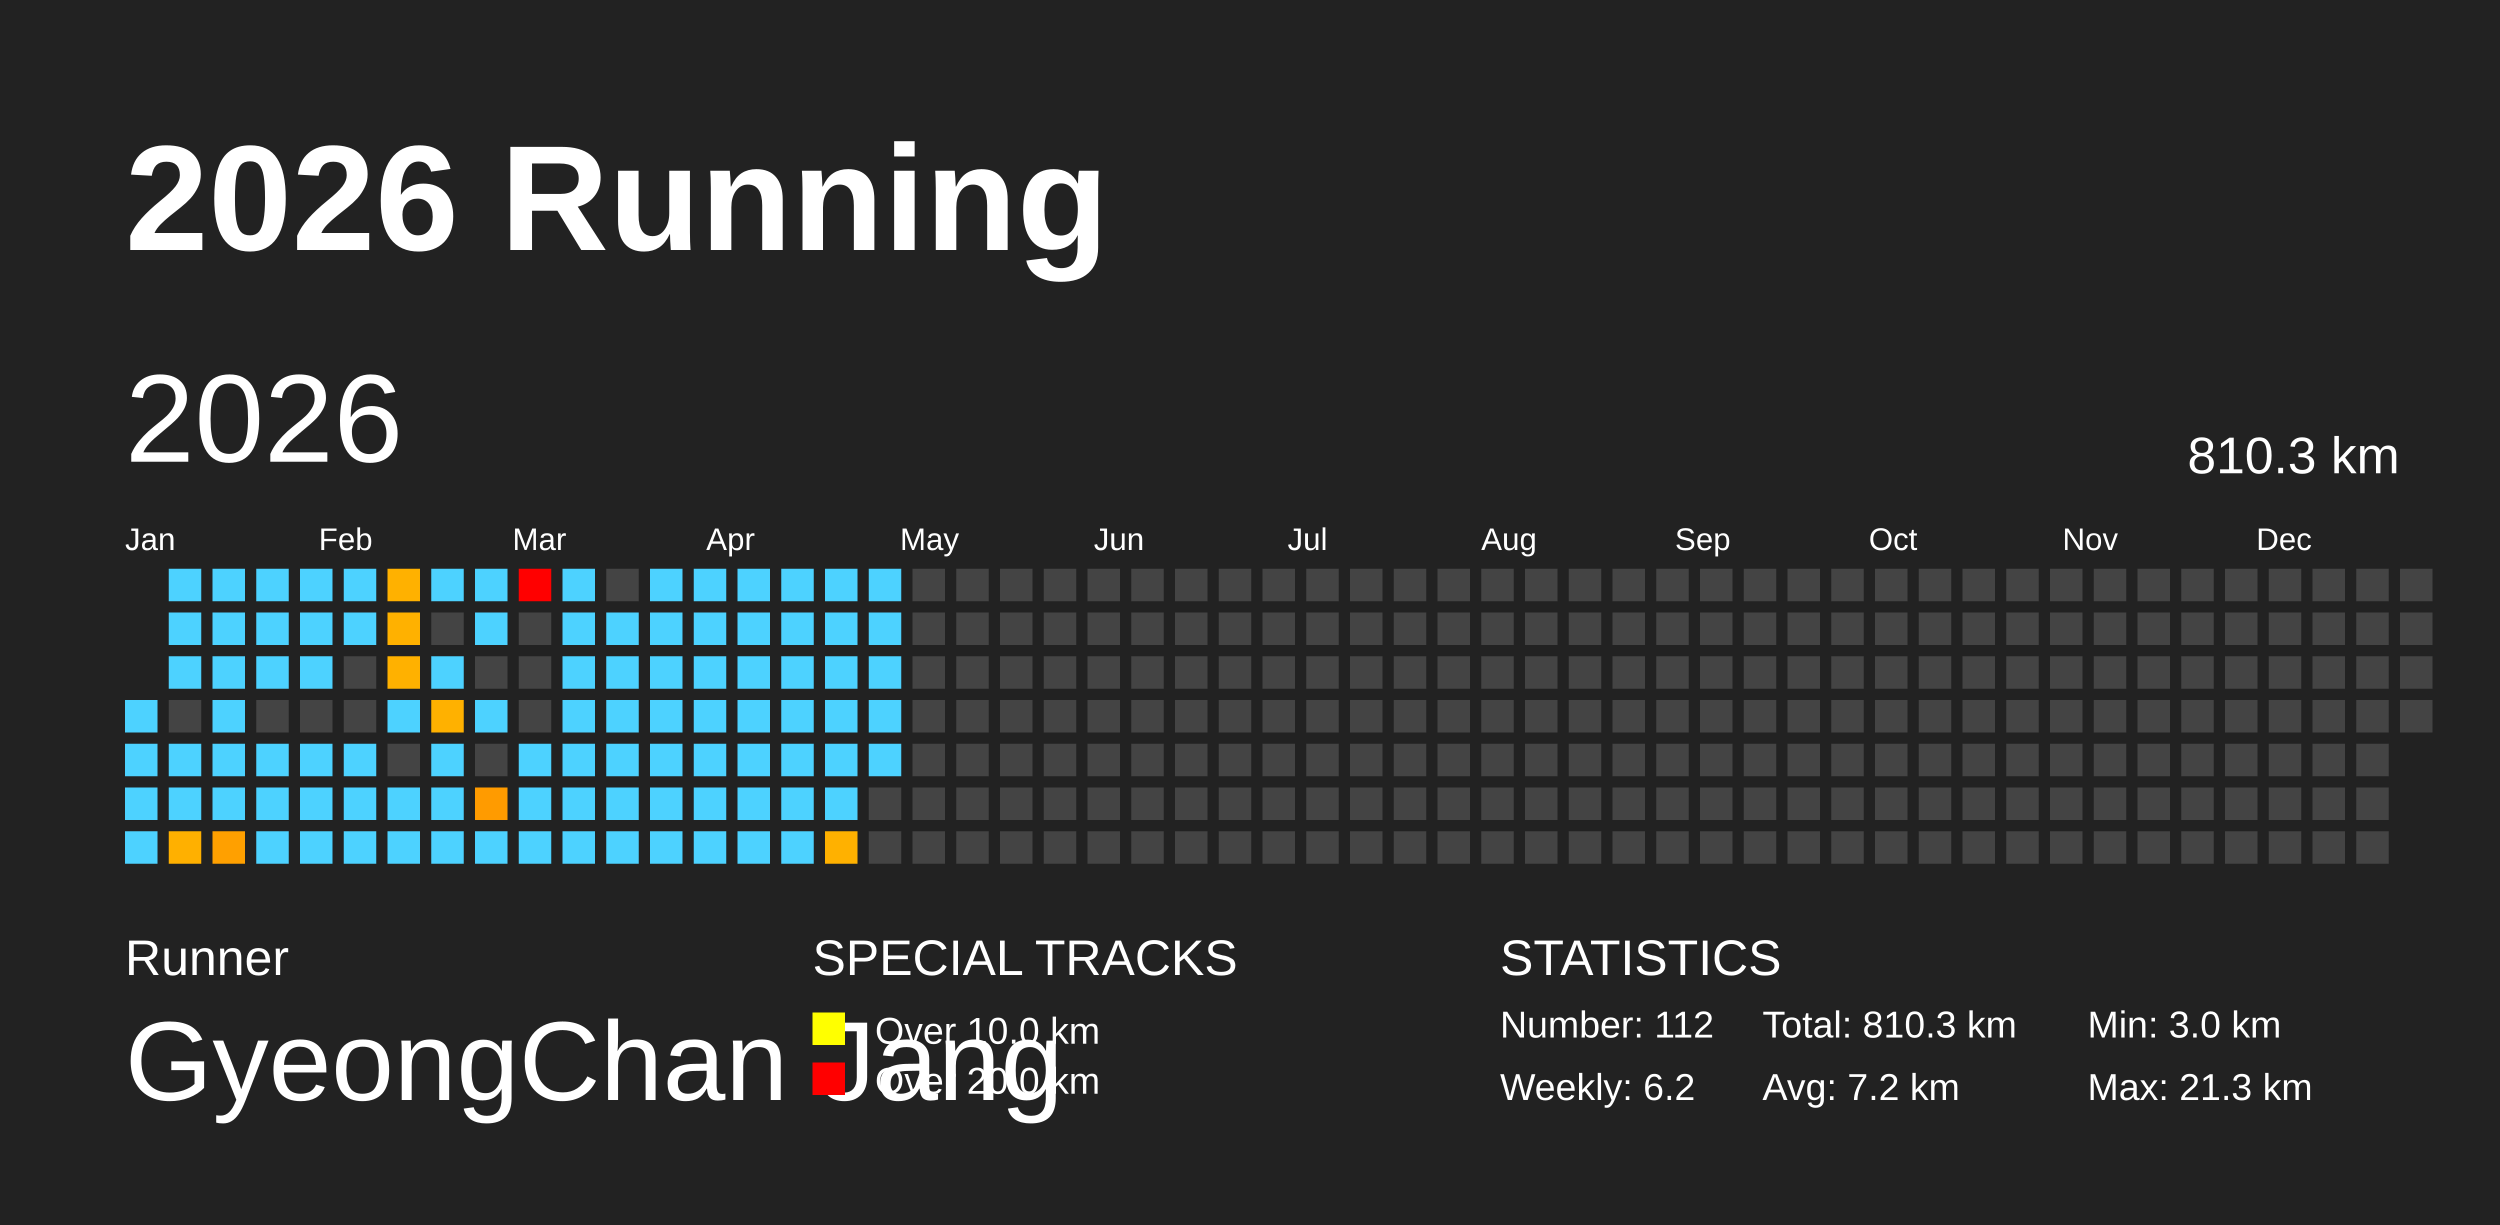
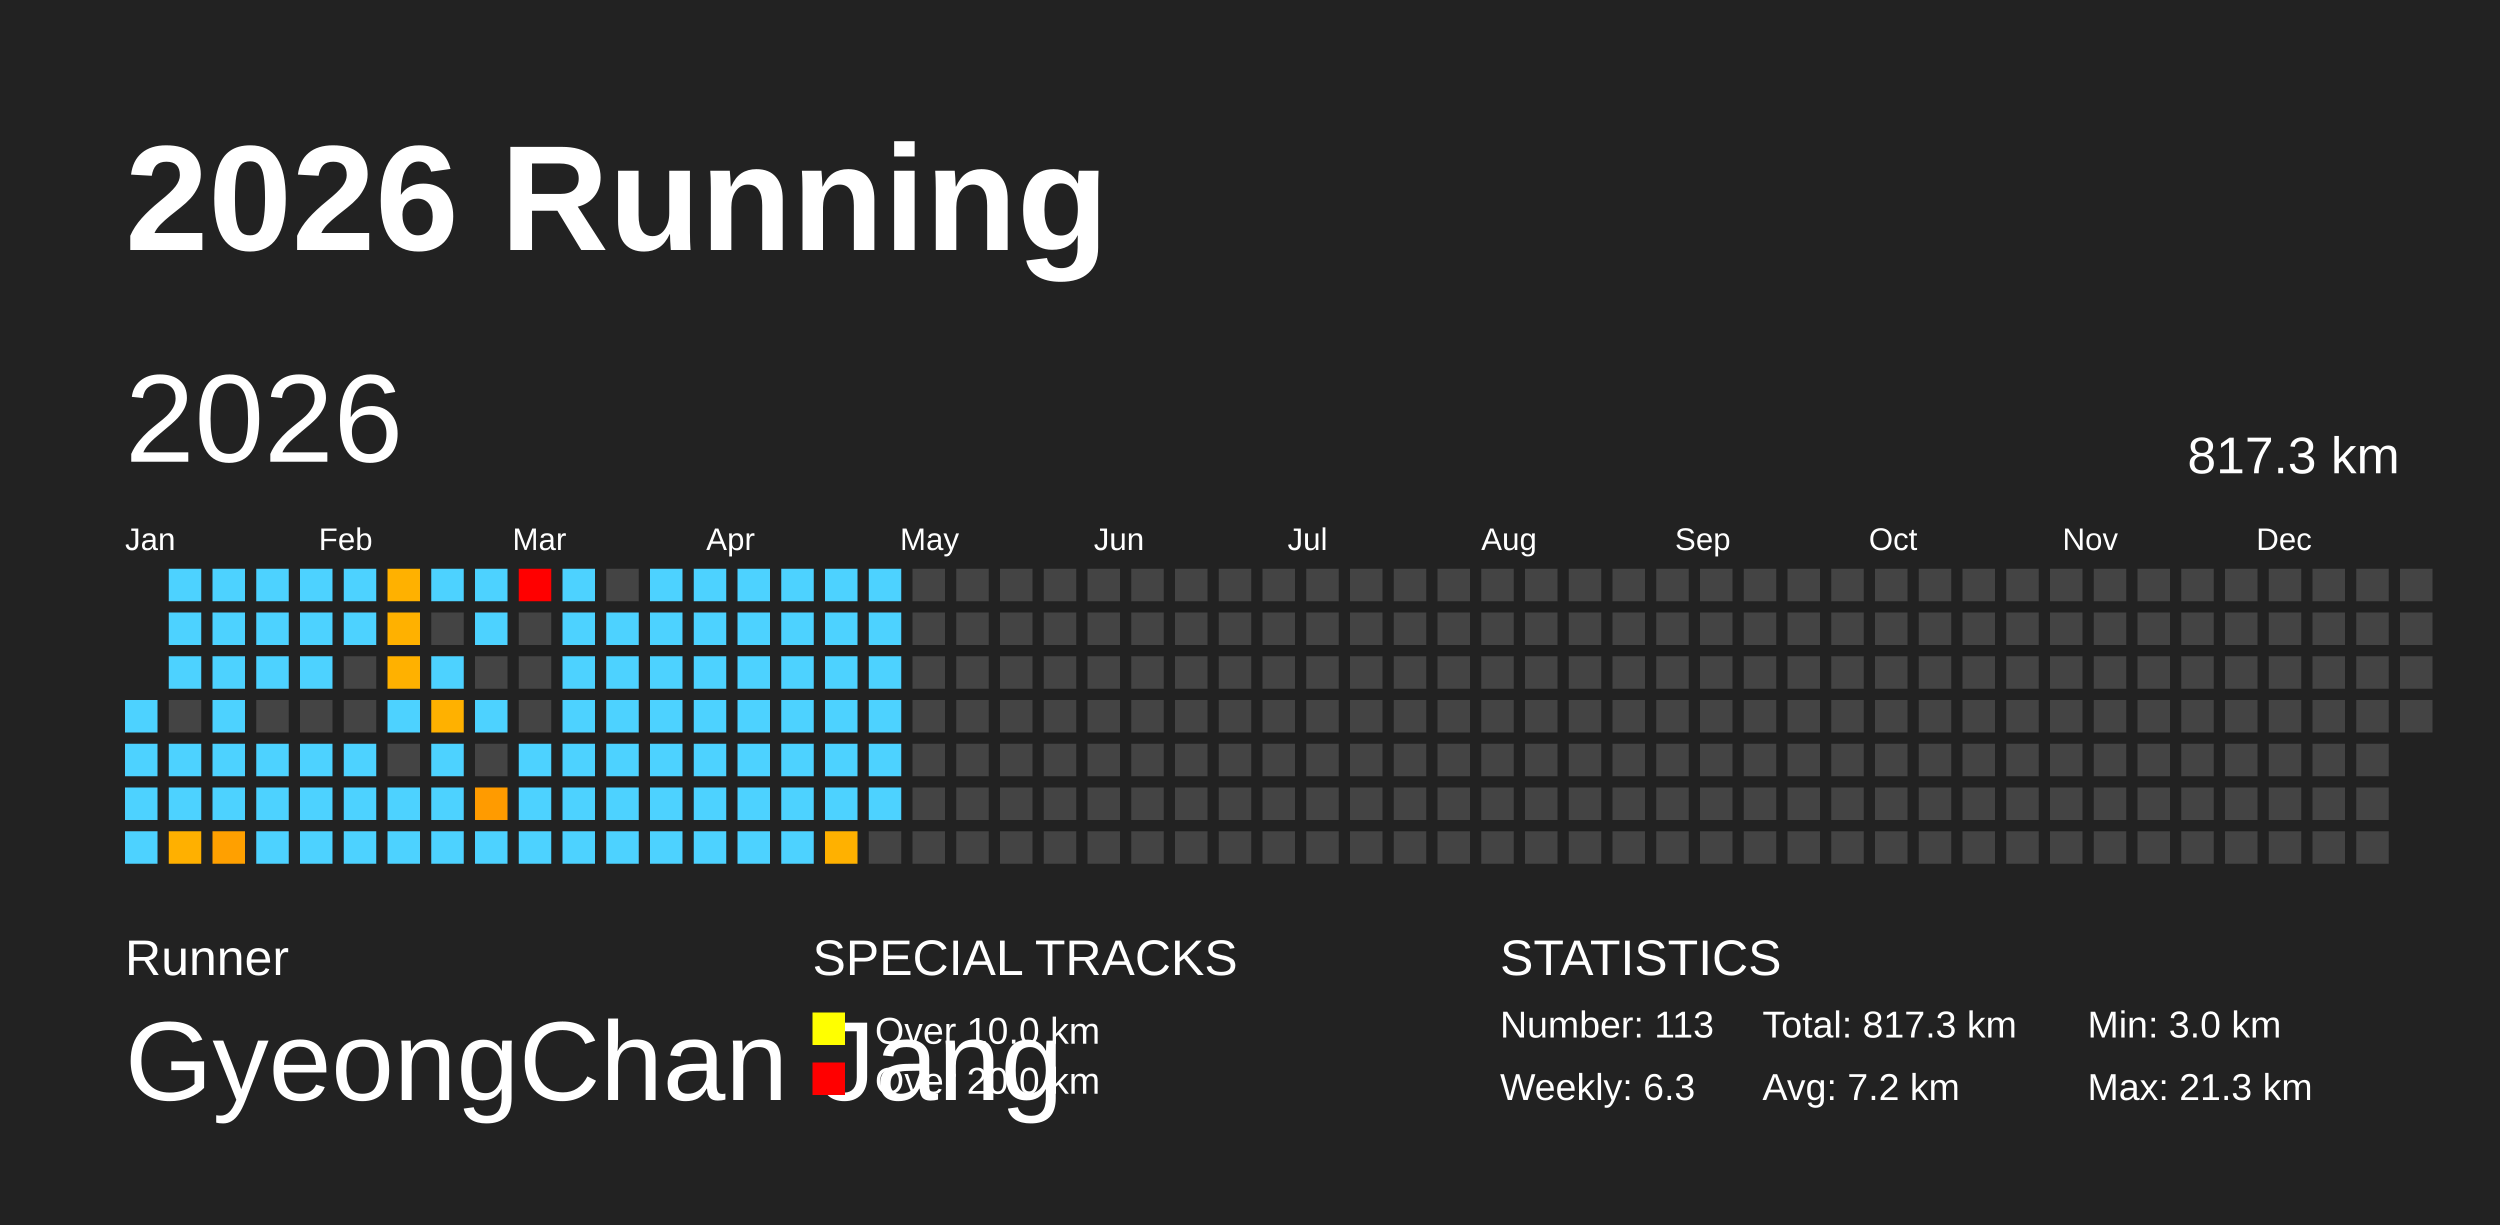
<svg xmlns="http://www.w3.org/2000/svg" baseProfile="full" height="98mm" version="1.1" viewBox="0,0,200,98" width="200mm">
  <defs />
  <rect fill="#222222" height="98" width="200" x="0" y="0" />
  <text fill="#FFFFFF" style="font-size:12px; font-family:Arial; font-weight:bold;" x="10" y="20">2026 Running</text>
  <text fill="#FFFFFF" style="font-size:4px; font-family:Arial" x="10" y="78">Runner</text>
  <text fill="#FFFFFF" style="font-size:9px; font-family:Arial" x="10" y="88">GyeongChan Jang</text>
  <text fill="#FFFFFF" style="font-size:4px; font-family:Arial" x="65" y="78">SPECIAL TRACKS</text>
  <rect fill="yellow" height="2.6" width="2.6" x="65" y="81" />
  <text fill="#FFFFFF" style="font-size:3px; font-family:Arial" x="70" y="83.5">Over 10.0 km</text>
  <rect fill="red" height="2.6" width="2.6" x="65" y="85" />
  <text fill="#FFFFFF" style="font-size:3px; font-family:Arial" x="70" y="87.5">Over 20.0 km</text>
  <text fill="#FFFFFF" style="font-size:4px; font-family:Arial" x="120" y="78">STATISTICS</text>
-   <text fill="#FFFFFF" style="font-size:3px; font-family:Arial" x="120" y="83">Number: 112</text>
-   <text fill="#FFFFFF" style="font-size:3px; font-family:Arial" x="120" y="88">Weekly: 6.2</text>
-   <text fill="#FFFFFF" style="font-size:3px; font-family:Arial" x="141" y="83">Total: 810.3 km</text>
+   <text fill="#FFFFFF" style="font-size:3px; font-family:Arial" x="120" y="83">Number: 113</text>
+   <text fill="#FFFFFF" style="font-size:3px; font-family:Arial" x="120" y="88">Weekly: 6.3</text>
+   <text fill="#FFFFFF" style="font-size:3px; font-family:Arial" x="141" y="83">Total: 817.3 km</text>
  <text fill="#FFFFFF" style="font-size:3px; font-family:Arial" x="141" y="88">Avg: 7.2 km</text>
  <text fill="#FFFFFF" style="font-size:3px; font-family:Arial" x="167" y="83">Min: 3.0 km</text>
  <text fill="#FFFFFF" style="font-size:3px; font-family:Arial" x="167" y="88">Max: 21.3 km</text>
  <text dominant-baseline="hanging" fill="#FFFFFF" style="font-size:10.0px; font-family:Arial;" x="10" y="30">2026</text>
-   <text dominant-baseline="hanging" fill="#FFFFFF" style="font-size:4.125px; font-family:Arial;" x="175" y="35">810.3 km</text>
+   <text dominant-baseline="hanging" fill="#FFFFFF" style="font-size:4.125px; font-family:Arial;" x="175" y="35">817.3 km</text>
  <text fill="#FFFFFF" style="font-size:2.5px; font-family:Arial" x="10.0" y="44">Jan</text>
  <text fill="#FFFFFF" style="font-size:2.5px; font-family:Arial" x="25.5" y="44">Feb</text>
  <text fill="#FFFFFF" style="font-size:2.5px; font-family:Arial" x="41.0" y="44">Mar</text>
  <text fill="#FFFFFF" style="font-size:2.5px; font-family:Arial" x="56.5" y="44">Apr</text>
  <text fill="#FFFFFF" style="font-size:2.5px; font-family:Arial" x="72.0" y="44">May</text>
  <text fill="#FFFFFF" style="font-size:2.5px; font-family:Arial" x="87.5" y="44">Jun</text>
  <text fill="#FFFFFF" style="font-size:2.5px; font-family:Arial" x="103.0" y="44">Jul</text>
  <text fill="#FFFFFF" style="font-size:2.5px; font-family:Arial" x="118.5" y="44">Aug</text>
  <text fill="#FFFFFF" style="font-size:2.5px; font-family:Arial" x="134.0" y="44">Sep</text>
  <text fill="#FFFFFF" style="font-size:2.5px; font-family:Arial" x="149.5" y="44">Oct</text>
  <text fill="#FFFFFF" style="font-size:2.5px; font-family:Arial" x="165.0" y="44">Nov</text>
  <text fill="#FFFFFF" style="font-size:2.5px; font-family:Arial" x="180.5" y="44">Dec</text>
  <rect fill="#4dd2ff" height="2.6" width="2.6" x="10.0" y="56.0" />
  <rect fill="#4dd2ff" height="2.6" width="2.6" x="10.0" y="59.5" />
  <rect fill="#4dd2ff" height="2.6" width="2.6" x="10.0" y="63.0" />
  <rect fill="#4dd2ff" height="2.6" width="2.6" x="10.0" y="66.5" />
  <rect fill="#4dd2ff" height="2.6" width="2.6" x="13.5" y="45.5" />
  <rect fill="#4dd2ff" height="2.6" width="2.6" x="13.5" y="49.0" />
  <rect fill="#4dd2ff" height="2.6" width="2.6" x="13.5" y="52.5" />
  <rect fill="#444444" height="2.6" width="2.6" x="13.5" y="56.0" />
  <rect fill="#4dd2ff" height="2.6" width="2.6" x="13.5" y="59.5" />
  <rect fill="#4dd2ff" height="2.6" width="2.6" x="13.5" y="63.0" />
  <rect fill="#ffb000" height="2.6" width="2.6" x="13.5" y="66.5" />
  <rect fill="#4dd2ff" height="2.6" width="2.6" x="17.0" y="45.5" />
  <rect fill="#4dd2ff" height="2.6" width="2.6" x="17.0" y="49.0" />
  <rect fill="#4dd2ff" height="2.6" width="2.6" x="17.0" y="52.5" />
  <rect fill="#4dd2ff" height="2.6" width="2.6" x="17.0" y="56.0" />
  <rect fill="#4dd2ff" height="2.6" width="2.6" x="17.0" y="59.5" />
  <rect fill="#4dd2ff" height="2.6" width="2.6" x="17.0" y="63.0" />
  <rect fill="#ffa000" height="2.6" width="2.6" x="17.0" y="66.5" />
  <rect fill="#4dd2ff" height="2.6" width="2.6" x="20.5" y="45.5" />
  <rect fill="#4dd2ff" height="2.6" width="2.6" x="20.5" y="49.0" />
  <rect fill="#4dd2ff" height="2.6" width="2.6" x="20.5" y="52.5" />
  <rect fill="#444444" height="2.6" width="2.6" x="20.5" y="56.0" />
  <rect fill="#4dd2ff" height="2.6" width="2.6" x="20.5" y="59.5" />
  <rect fill="#4dd2ff" height="2.6" width="2.6" x="20.5" y="63.0" />
  <rect fill="#4dd2ff" height="2.6" width="2.6" x="20.5" y="66.5" />
  <rect fill="#4dd2ff" height="2.6" width="2.6" x="24.0" y="45.5" />
  <rect fill="#4dd2ff" height="2.6" width="2.6" x="24.0" y="49.0" />
  <rect fill="#4dd2ff" height="2.6" width="2.6" x="24.0" y="52.5" />
  <rect fill="#444444" height="2.6" width="2.6" x="24.0" y="56.0" />
  <rect fill="#4dd2ff" height="2.6" width="2.6" x="24.0" y="59.5" />
  <rect fill="#4dd2ff" height="2.6" width="2.6" x="24.0" y="63.0" />
  <rect fill="#4dd2ff" height="2.6" width="2.6" x="24.0" y="66.5" />
  <rect fill="#4dd2ff" height="2.6" width="2.6" x="27.5" y="45.5" />
  <rect fill="#4dd2ff" height="2.6" width="2.6" x="27.5" y="49.0" />
  <rect fill="#444444" height="2.6" width="2.6" x="27.5" y="52.5" />
  <rect fill="#444444" height="2.6" width="2.6" x="27.5" y="56.0" />
  <rect fill="#4dd2ff" height="2.6" width="2.6" x="27.5" y="59.5" />
  <rect fill="#4dd2ff" height="2.6" width="2.6" x="27.5" y="63.0" />
  <rect fill="#4dd2ff" height="2.6" width="2.6" x="27.5" y="66.5" />
  <rect fill="#ffb100" height="2.6" width="2.6" x="31.0" y="45.5" />
  <rect fill="#ffb100" height="2.6" width="2.6" x="31.0" y="49.0" />
  <rect fill="#ffb100" height="2.6" width="2.6" x="31.0" y="52.5" />
  <rect fill="#4dd2ff" height="2.6" width="2.6" x="31.0" y="56.0" />
  <rect fill="#444444" height="2.6" width="2.6" x="31.0" y="59.5" />
  <rect fill="#4dd2ff" height="2.6" width="2.6" x="31.0" y="63.0" />
  <rect fill="#4dd2ff" height="2.6" width="2.6" x="31.0" y="66.5" />
  <rect fill="#4dd2ff" height="2.6" width="2.6" x="34.5" y="45.5" />
  <rect fill="#444444" height="2.6" width="2.6" x="34.5" y="49.0" />
  <rect fill="#4dd2ff" height="2.6" width="2.6" x="34.5" y="52.5" />
  <rect fill="#ffb100" height="2.6" width="2.6" x="34.5" y="56.0" />
  <rect fill="#4dd2ff" height="2.6" width="2.6" x="34.5" y="59.5" />
  <rect fill="#4dd2ff" height="2.6" width="2.6" x="34.5" y="63.0" />
  <rect fill="#4dd2ff" height="2.6" width="2.6" x="34.5" y="66.5" />
  <rect fill="#4dd2ff" height="2.6" width="2.6" x="38.0" y="45.5" />
  <rect fill="#4dd2ff" height="2.6" width="2.6" x="38.0" y="49.0" />
  <rect fill="#444444" height="2.6" width="2.6" x="38.0" y="52.5" />
  <rect fill="#4dd2ff" height="2.6" width="2.6" x="38.0" y="56.0" />
  <rect fill="#444444" height="2.6" width="2.6" x="38.0" y="59.5" />
  <rect fill="#ff9b00" height="2.6" width="2.6" x="38.0" y="63.0" />
  <rect fill="#4dd2ff" height="2.6" width="2.6" x="38.0" y="66.5" />
  <rect fill="red" height="2.6" width="2.6" x="41.5" y="45.5" />
  <rect fill="#444444" height="2.6" width="2.6" x="41.5" y="49.0" />
  <rect fill="#444444" height="2.6" width="2.6" x="41.5" y="52.5" />
  <rect fill="#444444" height="2.6" width="2.6" x="41.5" y="56.0" />
  <rect fill="#4dd2ff" height="2.6" width="2.6" x="41.5" y="59.5" />
  <rect fill="#4dd2ff" height="2.6" width="2.6" x="41.5" y="63.0" />
  <rect fill="#4dd2ff" height="2.6" width="2.6" x="41.5" y="66.5" />
  <rect fill="#4dd2ff" height="2.6" width="2.6" x="45.0" y="45.5" />
  <rect fill="#4dd2ff" height="2.6" width="2.6" x="45.0" y="49.0" />
  <rect fill="#4dd2ff" height="2.6" width="2.6" x="45.0" y="52.5" />
  <rect fill="#4dd2ff" height="2.6" width="2.6" x="45.0" y="56.0" />
  <rect fill="#4dd2ff" height="2.6" width="2.6" x="45.0" y="59.5" />
  <rect fill="#4dd2ff" height="2.6" width="2.6" x="45.0" y="63.0" />
  <rect fill="#4dd2ff" height="2.6" width="2.6" x="45.0" y="66.5" />
  <rect fill="#444444" height="2.6" width="2.6" x="48.5" y="45.5" />
  <rect fill="#4dd2ff" height="2.6" width="2.6" x="48.5" y="49.0" />
  <rect fill="#4dd2ff" height="2.6" width="2.6" x="48.5" y="52.5" />
  <rect fill="#4dd2ff" height="2.6" width="2.6" x="48.5" y="56.0" />
  <rect fill="#4dd2ff" height="2.6" width="2.6" x="48.5" y="59.5" />
  <rect fill="#4dd2ff" height="2.6" width="2.6" x="48.5" y="63.0" />
  <rect fill="#4dd2ff" height="2.6" width="2.6" x="48.5" y="66.5" />
  <rect fill="#4dd2ff" height="2.6" width="2.6" x="52.0" y="45.5" />
  <rect fill="#4dd2ff" height="2.6" width="2.6" x="52.0" y="49.0" />
  <rect fill="#4dd2ff" height="2.6" width="2.6" x="52.0" y="52.5" />
  <rect fill="#4dd2ff" height="2.6" width="2.6" x="52.0" y="56.0" />
  <rect fill="#4dd2ff" height="2.6" width="2.6" x="52.0" y="59.5" />
  <rect fill="#4dd2ff" height="2.6" width="2.6" x="52.0" y="63.0" />
  <rect fill="#4dd2ff" height="2.6" width="2.6" x="52.0" y="66.5" />
  <rect fill="#4dd2ff" height="2.6" width="2.6" x="55.5" y="45.5" />
  <rect fill="#4dd2ff" height="2.6" width="2.6" x="55.5" y="49.0" />
  <rect fill="#4dd2ff" height="2.6" width="2.6" x="55.5" y="52.5" />
  <rect fill="#4dd2ff" height="2.6" width="2.6" x="55.5" y="56.0" />
  <rect fill="#4dd2ff" height="2.6" width="2.6" x="55.5" y="59.5" />
  <rect fill="#4dd2ff" height="2.6" width="2.6" x="55.5" y="63.0" />
  <rect fill="#4dd2ff" height="2.6" width="2.6" x="55.5" y="66.5" />
  <rect fill="#4dd2ff" height="2.6" width="2.6" x="59.0" y="45.5" />
  <rect fill="#4dd2ff" height="2.6" width="2.6" x="59.0" y="49.0" />
  <rect fill="#4dd2ff" height="2.6" width="2.6" x="59.0" y="52.5" />
  <rect fill="#4dd2ff" height="2.6" width="2.6" x="59.0" y="56.0" />
  <rect fill="#4dd2ff" height="2.6" width="2.6" x="59.0" y="59.5" />
  <rect fill="#4dd2ff" height="2.6" width="2.6" x="59.0" y="63.0" />
  <rect fill="#4dd2ff" height="2.6" width="2.6" x="59.0" y="66.5" />
  <rect fill="#4dd2ff" height="2.6" width="2.6" x="62.5" y="45.5" />
  <rect fill="#4dd2ff" height="2.6" width="2.6" x="62.5" y="49.0" />
  <rect fill="#4dd2ff" height="2.6" width="2.6" x="62.5" y="52.5" />
  <rect fill="#4dd2ff" height="2.6" width="2.6" x="62.5" y="56.0" />
  <rect fill="#4dd2ff" height="2.6" width="2.6" x="62.5" y="59.5" />
  <rect fill="#4dd2ff" height="2.6" width="2.6" x="62.5" y="63.0" />
  <rect fill="#4dd2ff" height="2.6" width="2.6" x="62.5" y="66.5" />
  <rect fill="#4dd2ff" height="2.6" width="2.6" x="66.0" y="45.5" />
  <rect fill="#4dd2ff" height="2.6" width="2.6" x="66.0" y="49.0" />
  <rect fill="#4dd2ff" height="2.6" width="2.6" x="66.0" y="52.5" />
  <rect fill="#4dd2ff" height="2.6" width="2.6" x="66.0" y="56.0" />
  <rect fill="#4dd2ff" height="2.6" width="2.6" x="66.0" y="59.5" />
  <rect fill="#4dd2ff" height="2.6" width="2.6" x="66.0" y="63.0" />
  <rect fill="#ffb100" height="2.6" width="2.6" x="66.0" y="66.5" />
  <rect fill="#4dd2ff" height="2.6" width="2.6" x="69.5" y="45.5" />
  <rect fill="#4dd2ff" height="2.6" width="2.6" x="69.5" y="49.0" />
  <rect fill="#4dd2ff" height="2.6" width="2.6" x="69.5" y="52.5" />
  <rect fill="#4dd2ff" height="2.6" width="2.6" x="69.5" y="56.0" />
  <rect fill="#4dd2ff" height="2.6" width="2.6" x="69.5" y="59.5" />
-   <rect fill="#444444" height="2.6" width="2.6" x="69.5" y="63.0" />
+   <rect fill="#4dd2ff" height="2.6" width="2.6" x="69.5" y="63.0" />
  <rect fill="#444444" height="2.6" width="2.6" x="69.5" y="66.5" />
  <rect fill="#444444" height="2.6" width="2.6" x="73.0" y="45.5" />
  <rect fill="#444444" height="2.6" width="2.6" x="73.0" y="49.0" />
  <rect fill="#444444" height="2.6" width="2.6" x="73.0" y="52.5" />
  <rect fill="#444444" height="2.6" width="2.6" x="73.0" y="56.0" />
  <rect fill="#444444" height="2.6" width="2.6" x="73.0" y="59.5" />
  <rect fill="#444444" height="2.6" width="2.6" x="73.0" y="63.0" />
  <rect fill="#444444" height="2.6" width="2.6" x="73.0" y="66.5" />
  <rect fill="#444444" height="2.6" width="2.6" x="76.5" y="45.5" />
  <rect fill="#444444" height="2.6" width="2.6" x="76.5" y="49.0" />
  <rect fill="#444444" height="2.6" width="2.6" x="76.5" y="52.5" />
  <rect fill="#444444" height="2.6" width="2.6" x="76.5" y="56.0" />
  <rect fill="#444444" height="2.6" width="2.6" x="76.5" y="59.5" />
  <rect fill="#444444" height="2.6" width="2.6" x="76.5" y="63.0" />
  <rect fill="#444444" height="2.6" width="2.6" x="76.5" y="66.5" />
  <rect fill="#444444" height="2.6" width="2.6" x="80.0" y="45.5" />
  <rect fill="#444444" height="2.6" width="2.6" x="80.0" y="49.0" />
  <rect fill="#444444" height="2.6" width="2.6" x="80.0" y="52.5" />
  <rect fill="#444444" height="2.6" width="2.6" x="80.0" y="56.0" />
  <rect fill="#444444" height="2.6" width="2.6" x="80.0" y="59.5" />
  <rect fill="#444444" height="2.6" width="2.6" x="80.0" y="63.0" />
  <rect fill="#444444" height="2.6" width="2.6" x="80.0" y="66.5" />
  <rect fill="#444444" height="2.6" width="2.6" x="83.5" y="45.5" />
  <rect fill="#444444" height="2.6" width="2.6" x="83.5" y="49.0" />
  <rect fill="#444444" height="2.6" width="2.6" x="83.5" y="52.5" />
  <rect fill="#444444" height="2.6" width="2.6" x="83.5" y="56.0" />
  <rect fill="#444444" height="2.6" width="2.6" x="83.5" y="59.5" />
  <rect fill="#444444" height="2.6" width="2.6" x="83.5" y="63.0" />
  <rect fill="#444444" height="2.6" width="2.6" x="83.5" y="66.5" />
  <rect fill="#444444" height="2.6" width="2.6" x="87.0" y="45.5" />
  <rect fill="#444444" height="2.6" width="2.6" x="87.0" y="49.0" />
  <rect fill="#444444" height="2.6" width="2.6" x="87.0" y="52.5" />
  <rect fill="#444444" height="2.6" width="2.6" x="87.0" y="56.0" />
  <rect fill="#444444" height="2.6" width="2.6" x="87.0" y="59.5" />
  <rect fill="#444444" height="2.6" width="2.6" x="87.0" y="63.0" />
  <rect fill="#444444" height="2.6" width="2.6" x="87.0" y="66.5" />
  <rect fill="#444444" height="2.6" width="2.6" x="90.5" y="45.5" />
  <rect fill="#444444" height="2.6" width="2.6" x="90.5" y="49.0" />
  <rect fill="#444444" height="2.6" width="2.6" x="90.5" y="52.5" />
  <rect fill="#444444" height="2.6" width="2.6" x="90.5" y="56.0" />
  <rect fill="#444444" height="2.6" width="2.6" x="90.5" y="59.5" />
  <rect fill="#444444" height="2.6" width="2.6" x="90.5" y="63.0" />
  <rect fill="#444444" height="2.6" width="2.6" x="90.5" y="66.5" />
  <rect fill="#444444" height="2.6" width="2.6" x="94.0" y="45.5" />
  <rect fill="#444444" height="2.6" width="2.6" x="94.0" y="49.0" />
  <rect fill="#444444" height="2.6" width="2.6" x="94.0" y="52.5" />
  <rect fill="#444444" height="2.6" width="2.6" x="94.0" y="56.0" />
  <rect fill="#444444" height="2.6" width="2.6" x="94.0" y="59.5" />
  <rect fill="#444444" height="2.6" width="2.6" x="94.0" y="63.0" />
  <rect fill="#444444" height="2.6" width="2.6" x="94.0" y="66.5" />
  <rect fill="#444444" height="2.6" width="2.6" x="97.5" y="45.5" />
  <rect fill="#444444" height="2.6" width="2.6" x="97.5" y="49.0" />
  <rect fill="#444444" height="2.6" width="2.6" x="97.5" y="52.5" />
  <rect fill="#444444" height="2.6" width="2.6" x="97.5" y="56.0" />
  <rect fill="#444444" height="2.6" width="2.6" x="97.5" y="59.5" />
  <rect fill="#444444" height="2.6" width="2.6" x="97.5" y="63.0" />
  <rect fill="#444444" height="2.6" width="2.6" x="97.5" y="66.5" />
  <rect fill="#444444" height="2.6" width="2.6" x="101.0" y="45.5" />
  <rect fill="#444444" height="2.6" width="2.6" x="101.0" y="49.0" />
  <rect fill="#444444" height="2.6" width="2.6" x="101.0" y="52.5" />
  <rect fill="#444444" height="2.6" width="2.6" x="101.0" y="56.0" />
  <rect fill="#444444" height="2.6" width="2.6" x="101.0" y="59.5" />
  <rect fill="#444444" height="2.6" width="2.6" x="101.0" y="63.0" />
  <rect fill="#444444" height="2.6" width="2.6" x="101.0" y="66.5" />
  <rect fill="#444444" height="2.6" width="2.6" x="104.5" y="45.5" />
  <rect fill="#444444" height="2.6" width="2.6" x="104.5" y="49.0" />
  <rect fill="#444444" height="2.6" width="2.6" x="104.5" y="52.5" />
  <rect fill="#444444" height="2.6" width="2.6" x="104.5" y="56.0" />
  <rect fill="#444444" height="2.6" width="2.6" x="104.5" y="59.5" />
  <rect fill="#444444" height="2.6" width="2.6" x="104.5" y="63.0" />
  <rect fill="#444444" height="2.6" width="2.6" x="104.5" y="66.5" />
  <rect fill="#444444" height="2.6" width="2.6" x="108.0" y="45.5" />
  <rect fill="#444444" height="2.6" width="2.6" x="108.0" y="49.0" />
  <rect fill="#444444" height="2.6" width="2.6" x="108.0" y="52.5" />
  <rect fill="#444444" height="2.6" width="2.6" x="108.0" y="56.0" />
  <rect fill="#444444" height="2.6" width="2.6" x="108.0" y="59.5" />
  <rect fill="#444444" height="2.6" width="2.6" x="108.0" y="63.0" />
  <rect fill="#444444" height="2.6" width="2.6" x="108.0" y="66.5" />
  <rect fill="#444444" height="2.6" width="2.6" x="111.5" y="45.5" />
  <rect fill="#444444" height="2.6" width="2.6" x="111.5" y="49.0" />
  <rect fill="#444444" height="2.6" width="2.6" x="111.5" y="52.5" />
  <rect fill="#444444" height="2.6" width="2.6" x="111.5" y="56.0" />
  <rect fill="#444444" height="2.6" width="2.6" x="111.5" y="59.5" />
  <rect fill="#444444" height="2.6" width="2.6" x="111.5" y="63.0" />
  <rect fill="#444444" height="2.6" width="2.6" x="111.5" y="66.5" />
  <rect fill="#444444" height="2.6" width="2.6" x="115.0" y="45.5" />
  <rect fill="#444444" height="2.6" width="2.6" x="115.0" y="49.0" />
  <rect fill="#444444" height="2.6" width="2.6" x="115.0" y="52.5" />
  <rect fill="#444444" height="2.6" width="2.6" x="115.0" y="56.0" />
  <rect fill="#444444" height="2.6" width="2.6" x="115.0" y="59.5" />
  <rect fill="#444444" height="2.6" width="2.6" x="115.0" y="63.0" />
  <rect fill="#444444" height="2.6" width="2.6" x="115.0" y="66.5" />
  <rect fill="#444444" height="2.6" width="2.6" x="118.5" y="45.5" />
  <rect fill="#444444" height="2.6" width="2.6" x="118.5" y="49.0" />
  <rect fill="#444444" height="2.6" width="2.6" x="118.5" y="52.5" />
  <rect fill="#444444" height="2.6" width="2.6" x="118.5" y="56.0" />
  <rect fill="#444444" height="2.6" width="2.6" x="118.5" y="59.5" />
  <rect fill="#444444" height="2.6" width="2.6" x="118.5" y="63.0" />
  <rect fill="#444444" height="2.6" width="2.6" x="118.5" y="66.5" />
  <rect fill="#444444" height="2.6" width="2.6" x="122.0" y="45.5" />
  <rect fill="#444444" height="2.6" width="2.6" x="122.0" y="49.0" />
  <rect fill="#444444" height="2.6" width="2.6" x="122.0" y="52.5" />
  <rect fill="#444444" height="2.6" width="2.6" x="122.0" y="56.0" />
  <rect fill="#444444" height="2.6" width="2.6" x="122.0" y="59.5" />
  <rect fill="#444444" height="2.6" width="2.6" x="122.0" y="63.0" />
  <rect fill="#444444" height="2.6" width="2.6" x="122.0" y="66.5" />
  <rect fill="#444444" height="2.6" width="2.6" x="125.5" y="45.5" />
  <rect fill="#444444" height="2.6" width="2.6" x="125.5" y="49.0" />
  <rect fill="#444444" height="2.6" width="2.6" x="125.5" y="52.5" />
  <rect fill="#444444" height="2.6" width="2.6" x="125.5" y="56.0" />
  <rect fill="#444444" height="2.6" width="2.6" x="125.5" y="59.5" />
  <rect fill="#444444" height="2.6" width="2.6" x="125.5" y="63.0" />
  <rect fill="#444444" height="2.6" width="2.6" x="125.5" y="66.5" />
  <rect fill="#444444" height="2.6" width="2.6" x="129.0" y="45.5" />
  <rect fill="#444444" height="2.6" width="2.6" x="129.0" y="49.0" />
  <rect fill="#444444" height="2.6" width="2.6" x="129.0" y="52.5" />
  <rect fill="#444444" height="2.6" width="2.6" x="129.0" y="56.0" />
  <rect fill="#444444" height="2.6" width="2.6" x="129.0" y="59.5" />
  <rect fill="#444444" height="2.6" width="2.6" x="129.0" y="63.0" />
  <rect fill="#444444" height="2.6" width="2.6" x="129.0" y="66.5" />
  <rect fill="#444444" height="2.6" width="2.6" x="132.5" y="45.5" />
  <rect fill="#444444" height="2.6" width="2.6" x="132.5" y="49.0" />
  <rect fill="#444444" height="2.6" width="2.6" x="132.5" y="52.5" />
  <rect fill="#444444" height="2.6" width="2.6" x="132.5" y="56.0" />
  <rect fill="#444444" height="2.6" width="2.6" x="132.5" y="59.5" />
  <rect fill="#444444" height="2.6" width="2.6" x="132.5" y="63.0" />
  <rect fill="#444444" height="2.6" width="2.6" x="132.5" y="66.5" />
  <rect fill="#444444" height="2.6" width="2.6" x="136.0" y="45.5" />
  <rect fill="#444444" height="2.6" width="2.6" x="136.0" y="49.0" />
  <rect fill="#444444" height="2.6" width="2.6" x="136.0" y="52.5" />
  <rect fill="#444444" height="2.6" width="2.6" x="136.0" y="56.0" />
  <rect fill="#444444" height="2.6" width="2.6" x="136.0" y="59.5" />
  <rect fill="#444444" height="2.6" width="2.6" x="136.0" y="63.0" />
  <rect fill="#444444" height="2.6" width="2.6" x="136.0" y="66.5" />
  <rect fill="#444444" height="2.6" width="2.6" x="139.5" y="45.5" />
  <rect fill="#444444" height="2.6" width="2.6" x="139.5" y="49.0" />
  <rect fill="#444444" height="2.6" width="2.6" x="139.5" y="52.5" />
  <rect fill="#444444" height="2.6" width="2.6" x="139.5" y="56.0" />
  <rect fill="#444444" height="2.6" width="2.6" x="139.5" y="59.5" />
  <rect fill="#444444" height="2.6" width="2.6" x="139.5" y="63.0" />
  <rect fill="#444444" height="2.6" width="2.6" x="139.5" y="66.5" />
  <rect fill="#444444" height="2.6" width="2.6" x="143.0" y="45.5" />
  <rect fill="#444444" height="2.6" width="2.6" x="143.0" y="49.0" />
  <rect fill="#444444" height="2.6" width="2.6" x="143.0" y="52.5" />
  <rect fill="#444444" height="2.6" width="2.6" x="143.0" y="56.0" />
  <rect fill="#444444" height="2.6" width="2.6" x="143.0" y="59.5" />
  <rect fill="#444444" height="2.6" width="2.6" x="143.0" y="63.0" />
  <rect fill="#444444" height="2.6" width="2.6" x="143.0" y="66.5" />
  <rect fill="#444444" height="2.6" width="2.6" x="146.5" y="45.5" />
  <rect fill="#444444" height="2.6" width="2.6" x="146.5" y="49.0" />
  <rect fill="#444444" height="2.6" width="2.6" x="146.5" y="52.5" />
  <rect fill="#444444" height="2.6" width="2.6" x="146.5" y="56.0" />
  <rect fill="#444444" height="2.6" width="2.6" x="146.5" y="59.5" />
  <rect fill="#444444" height="2.6" width="2.6" x="146.5" y="63.0" />
  <rect fill="#444444" height="2.6" width="2.6" x="146.5" y="66.5" />
  <rect fill="#444444" height="2.6" width="2.6" x="150.0" y="45.5" />
  <rect fill="#444444" height="2.6" width="2.6" x="150.0" y="49.0" />
  <rect fill="#444444" height="2.6" width="2.6" x="150.0" y="52.5" />
  <rect fill="#444444" height="2.6" width="2.6" x="150.0" y="56.0" />
  <rect fill="#444444" height="2.6" width="2.6" x="150.0" y="59.5" />
  <rect fill="#444444" height="2.6" width="2.6" x="150.0" y="63.0" />
  <rect fill="#444444" height="2.6" width="2.6" x="150.0" y="66.5" />
  <rect fill="#444444" height="2.6" width="2.6" x="153.5" y="45.5" />
  <rect fill="#444444" height="2.6" width="2.6" x="153.5" y="49.0" />
  <rect fill="#444444" height="2.6" width="2.6" x="153.5" y="52.5" />
  <rect fill="#444444" height="2.6" width="2.6" x="153.5" y="56.0" />
  <rect fill="#444444" height="2.6" width="2.6" x="153.5" y="59.5" />
  <rect fill="#444444" height="2.6" width="2.6" x="153.5" y="63.0" />
  <rect fill="#444444" height="2.6" width="2.6" x="153.5" y="66.5" />
  <rect fill="#444444" height="2.6" width="2.6" x="157.0" y="45.5" />
  <rect fill="#444444" height="2.6" width="2.6" x="157.0" y="49.0" />
  <rect fill="#444444" height="2.6" width="2.6" x="157.0" y="52.5" />
  <rect fill="#444444" height="2.6" width="2.6" x="157.0" y="56.0" />
  <rect fill="#444444" height="2.6" width="2.6" x="157.0" y="59.5" />
  <rect fill="#444444" height="2.6" width="2.6" x="157.0" y="63.0" />
  <rect fill="#444444" height="2.6" width="2.6" x="157.0" y="66.5" />
  <rect fill="#444444" height="2.6" width="2.6" x="160.5" y="45.5" />
  <rect fill="#444444" height="2.6" width="2.6" x="160.5" y="49.0" />
  <rect fill="#444444" height="2.6" width="2.6" x="160.5" y="52.5" />
  <rect fill="#444444" height="2.6" width="2.6" x="160.5" y="56.0" />
  <rect fill="#444444" height="2.6" width="2.6" x="160.5" y="59.5" />
  <rect fill="#444444" height="2.6" width="2.6" x="160.5" y="63.0" />
  <rect fill="#444444" height="2.6" width="2.6" x="160.5" y="66.5" />
  <rect fill="#444444" height="2.6" width="2.6" x="164.0" y="45.5" />
  <rect fill="#444444" height="2.6" width="2.6" x="164.0" y="49.0" />
  <rect fill="#444444" height="2.6" width="2.6" x="164.0" y="52.5" />
  <rect fill="#444444" height="2.6" width="2.6" x="164.0" y="56.0" />
  <rect fill="#444444" height="2.6" width="2.6" x="164.0" y="59.5" />
  <rect fill="#444444" height="2.6" width="2.6" x="164.0" y="63.0" />
  <rect fill="#444444" height="2.6" width="2.6" x="164.0" y="66.5" />
  <rect fill="#444444" height="2.6" width="2.6" x="167.5" y="45.5" />
  <rect fill="#444444" height="2.6" width="2.6" x="167.5" y="49.0" />
  <rect fill="#444444" height="2.6" width="2.6" x="167.5" y="52.5" />
  <rect fill="#444444" height="2.6" width="2.6" x="167.5" y="56.0" />
  <rect fill="#444444" height="2.6" width="2.6" x="167.5" y="59.5" />
  <rect fill="#444444" height="2.6" width="2.6" x="167.5" y="63.0" />
  <rect fill="#444444" height="2.6" width="2.6" x="167.5" y="66.5" />
  <rect fill="#444444" height="2.6" width="2.6" x="171.0" y="45.5" />
  <rect fill="#444444" height="2.6" width="2.6" x="171.0" y="49.0" />
  <rect fill="#444444" height="2.6" width="2.6" x="171.0" y="52.5" />
  <rect fill="#444444" height="2.6" width="2.6" x="171.0" y="56.0" />
  <rect fill="#444444" height="2.6" width="2.6" x="171.0" y="59.5" />
  <rect fill="#444444" height="2.6" width="2.6" x="171.0" y="63.0" />
  <rect fill="#444444" height="2.6" width="2.6" x="171.0" y="66.5" />
  <rect fill="#444444" height="2.6" width="2.6" x="174.5" y="45.5" />
  <rect fill="#444444" height="2.6" width="2.6" x="174.5" y="49.0" />
  <rect fill="#444444" height="2.6" width="2.6" x="174.5" y="52.5" />
  <rect fill="#444444" height="2.6" width="2.6" x="174.5" y="56.0" />
  <rect fill="#444444" height="2.6" width="2.6" x="174.5" y="59.5" />
  <rect fill="#444444" height="2.6" width="2.6" x="174.5" y="63.0" />
  <rect fill="#444444" height="2.6" width="2.6" x="174.5" y="66.5" />
  <rect fill="#444444" height="2.6" width="2.6" x="178.0" y="45.5" />
  <rect fill="#444444" height="2.6" width="2.6" x="178.0" y="49.0" />
  <rect fill="#444444" height="2.6" width="2.6" x="178.0" y="52.5" />
  <rect fill="#444444" height="2.6" width="2.6" x="178.0" y="56.0" />
  <rect fill="#444444" height="2.6" width="2.6" x="178.0" y="59.5" />
  <rect fill="#444444" height="2.6" width="2.6" x="178.0" y="63.0" />
  <rect fill="#444444" height="2.6" width="2.6" x="178.0" y="66.5" />
  <rect fill="#444444" height="2.6" width="2.6" x="181.5" y="45.5" />
  <rect fill="#444444" height="2.6" width="2.6" x="181.5" y="49.0" />
  <rect fill="#444444" height="2.6" width="2.6" x="181.5" y="52.5" />
  <rect fill="#444444" height="2.6" width="2.6" x="181.5" y="56.0" />
  <rect fill="#444444" height="2.6" width="2.6" x="181.5" y="59.5" />
  <rect fill="#444444" height="2.6" width="2.6" x="181.5" y="63.0" />
  <rect fill="#444444" height="2.6" width="2.6" x="181.5" y="66.5" />
  <rect fill="#444444" height="2.6" width="2.6" x="185.0" y="45.5" />
  <rect fill="#444444" height="2.6" width="2.6" x="185.0" y="49.0" />
  <rect fill="#444444" height="2.6" width="2.6" x="185.0" y="52.5" />
  <rect fill="#444444" height="2.6" width="2.6" x="185.0" y="56.0" />
  <rect fill="#444444" height="2.6" width="2.6" x="185.0" y="59.5" />
  <rect fill="#444444" height="2.6" width="2.6" x="185.0" y="63.0" />
  <rect fill="#444444" height="2.6" width="2.6" x="185.0" y="66.5" />
  <rect fill="#444444" height="2.6" width="2.6" x="188.5" y="45.5" />
  <rect fill="#444444" height="2.6" width="2.6" x="188.5" y="49.0" />
  <rect fill="#444444" height="2.6" width="2.6" x="188.5" y="52.5" />
  <rect fill="#444444" height="2.6" width="2.6" x="188.5" y="56.0" />
  <rect fill="#444444" height="2.6" width="2.6" x="188.5" y="59.5" />
  <rect fill="#444444" height="2.6" width="2.6" x="188.5" y="63.0" />
  <rect fill="#444444" height="2.6" width="2.6" x="188.5" y="66.5" />
  <rect fill="#444444" height="2.6" width="2.6" x="192.0" y="45.5" />
  <rect fill="#444444" height="2.6" width="2.6" x="192.0" y="49.0" />
  <rect fill="#444444" height="2.6" width="2.6" x="192.0" y="52.5" />
  <rect fill="#444444" height="2.6" width="2.6" x="192.0" y="56.0" />
</svg>
